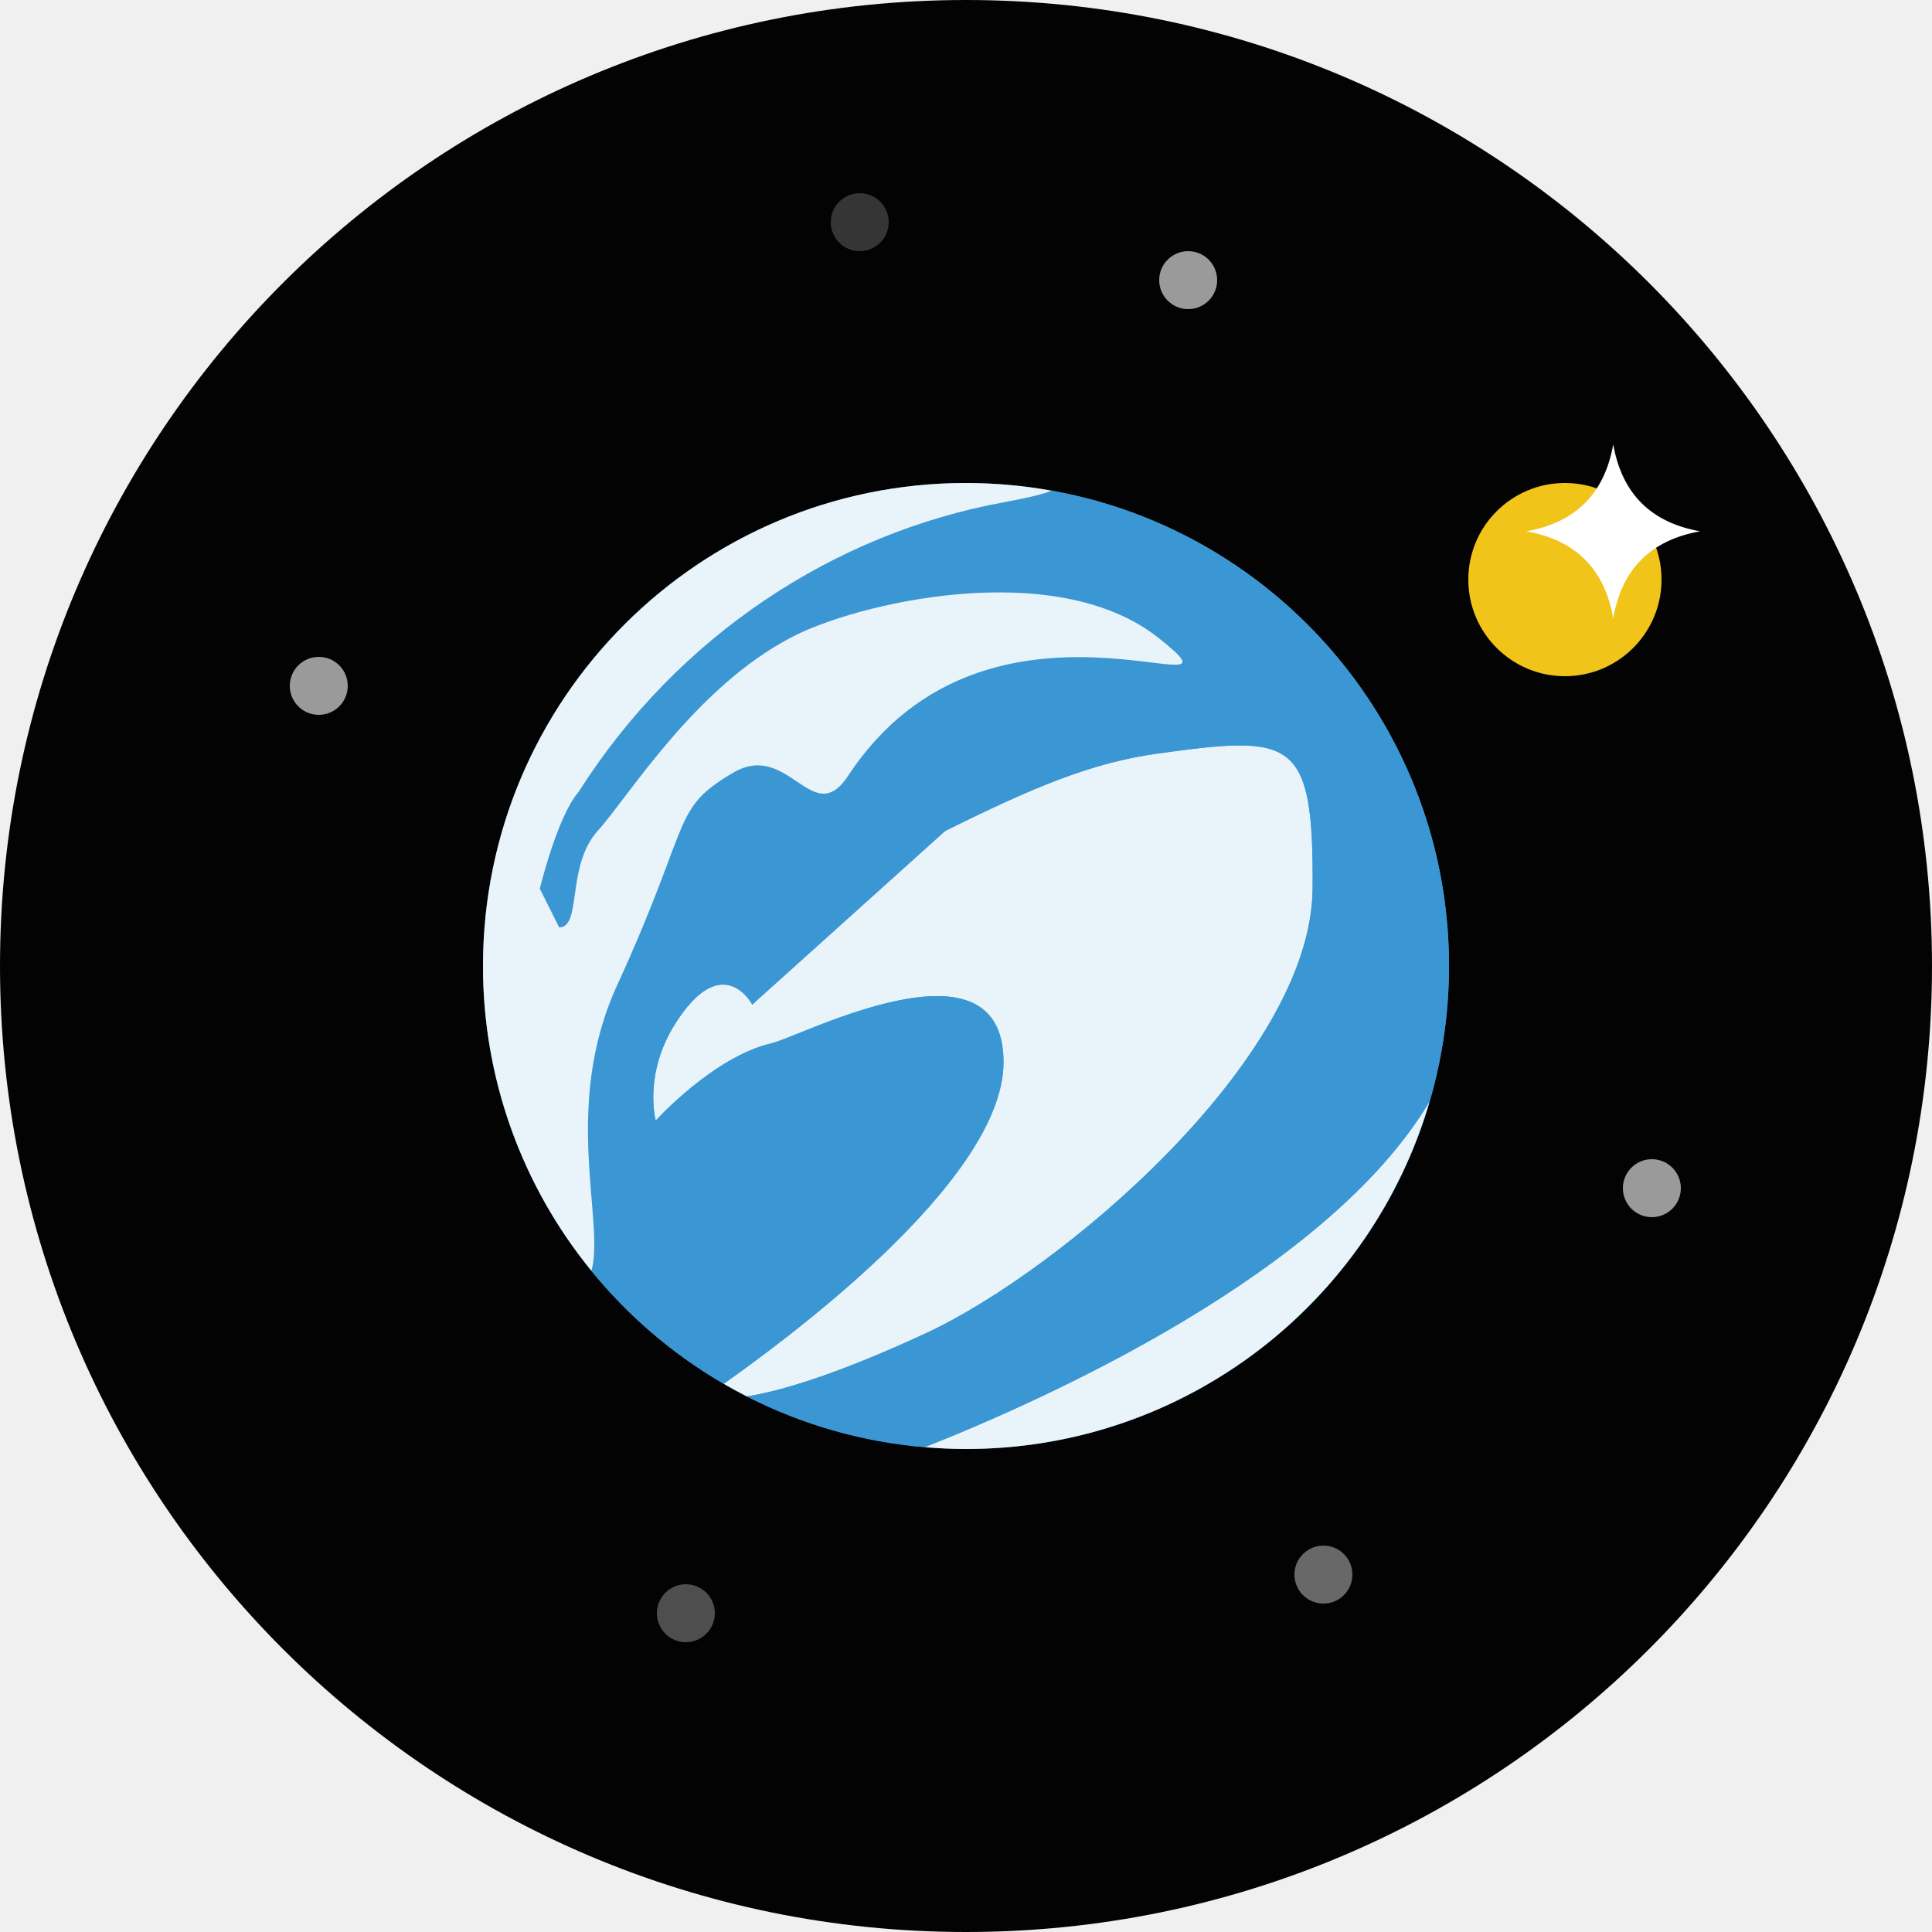
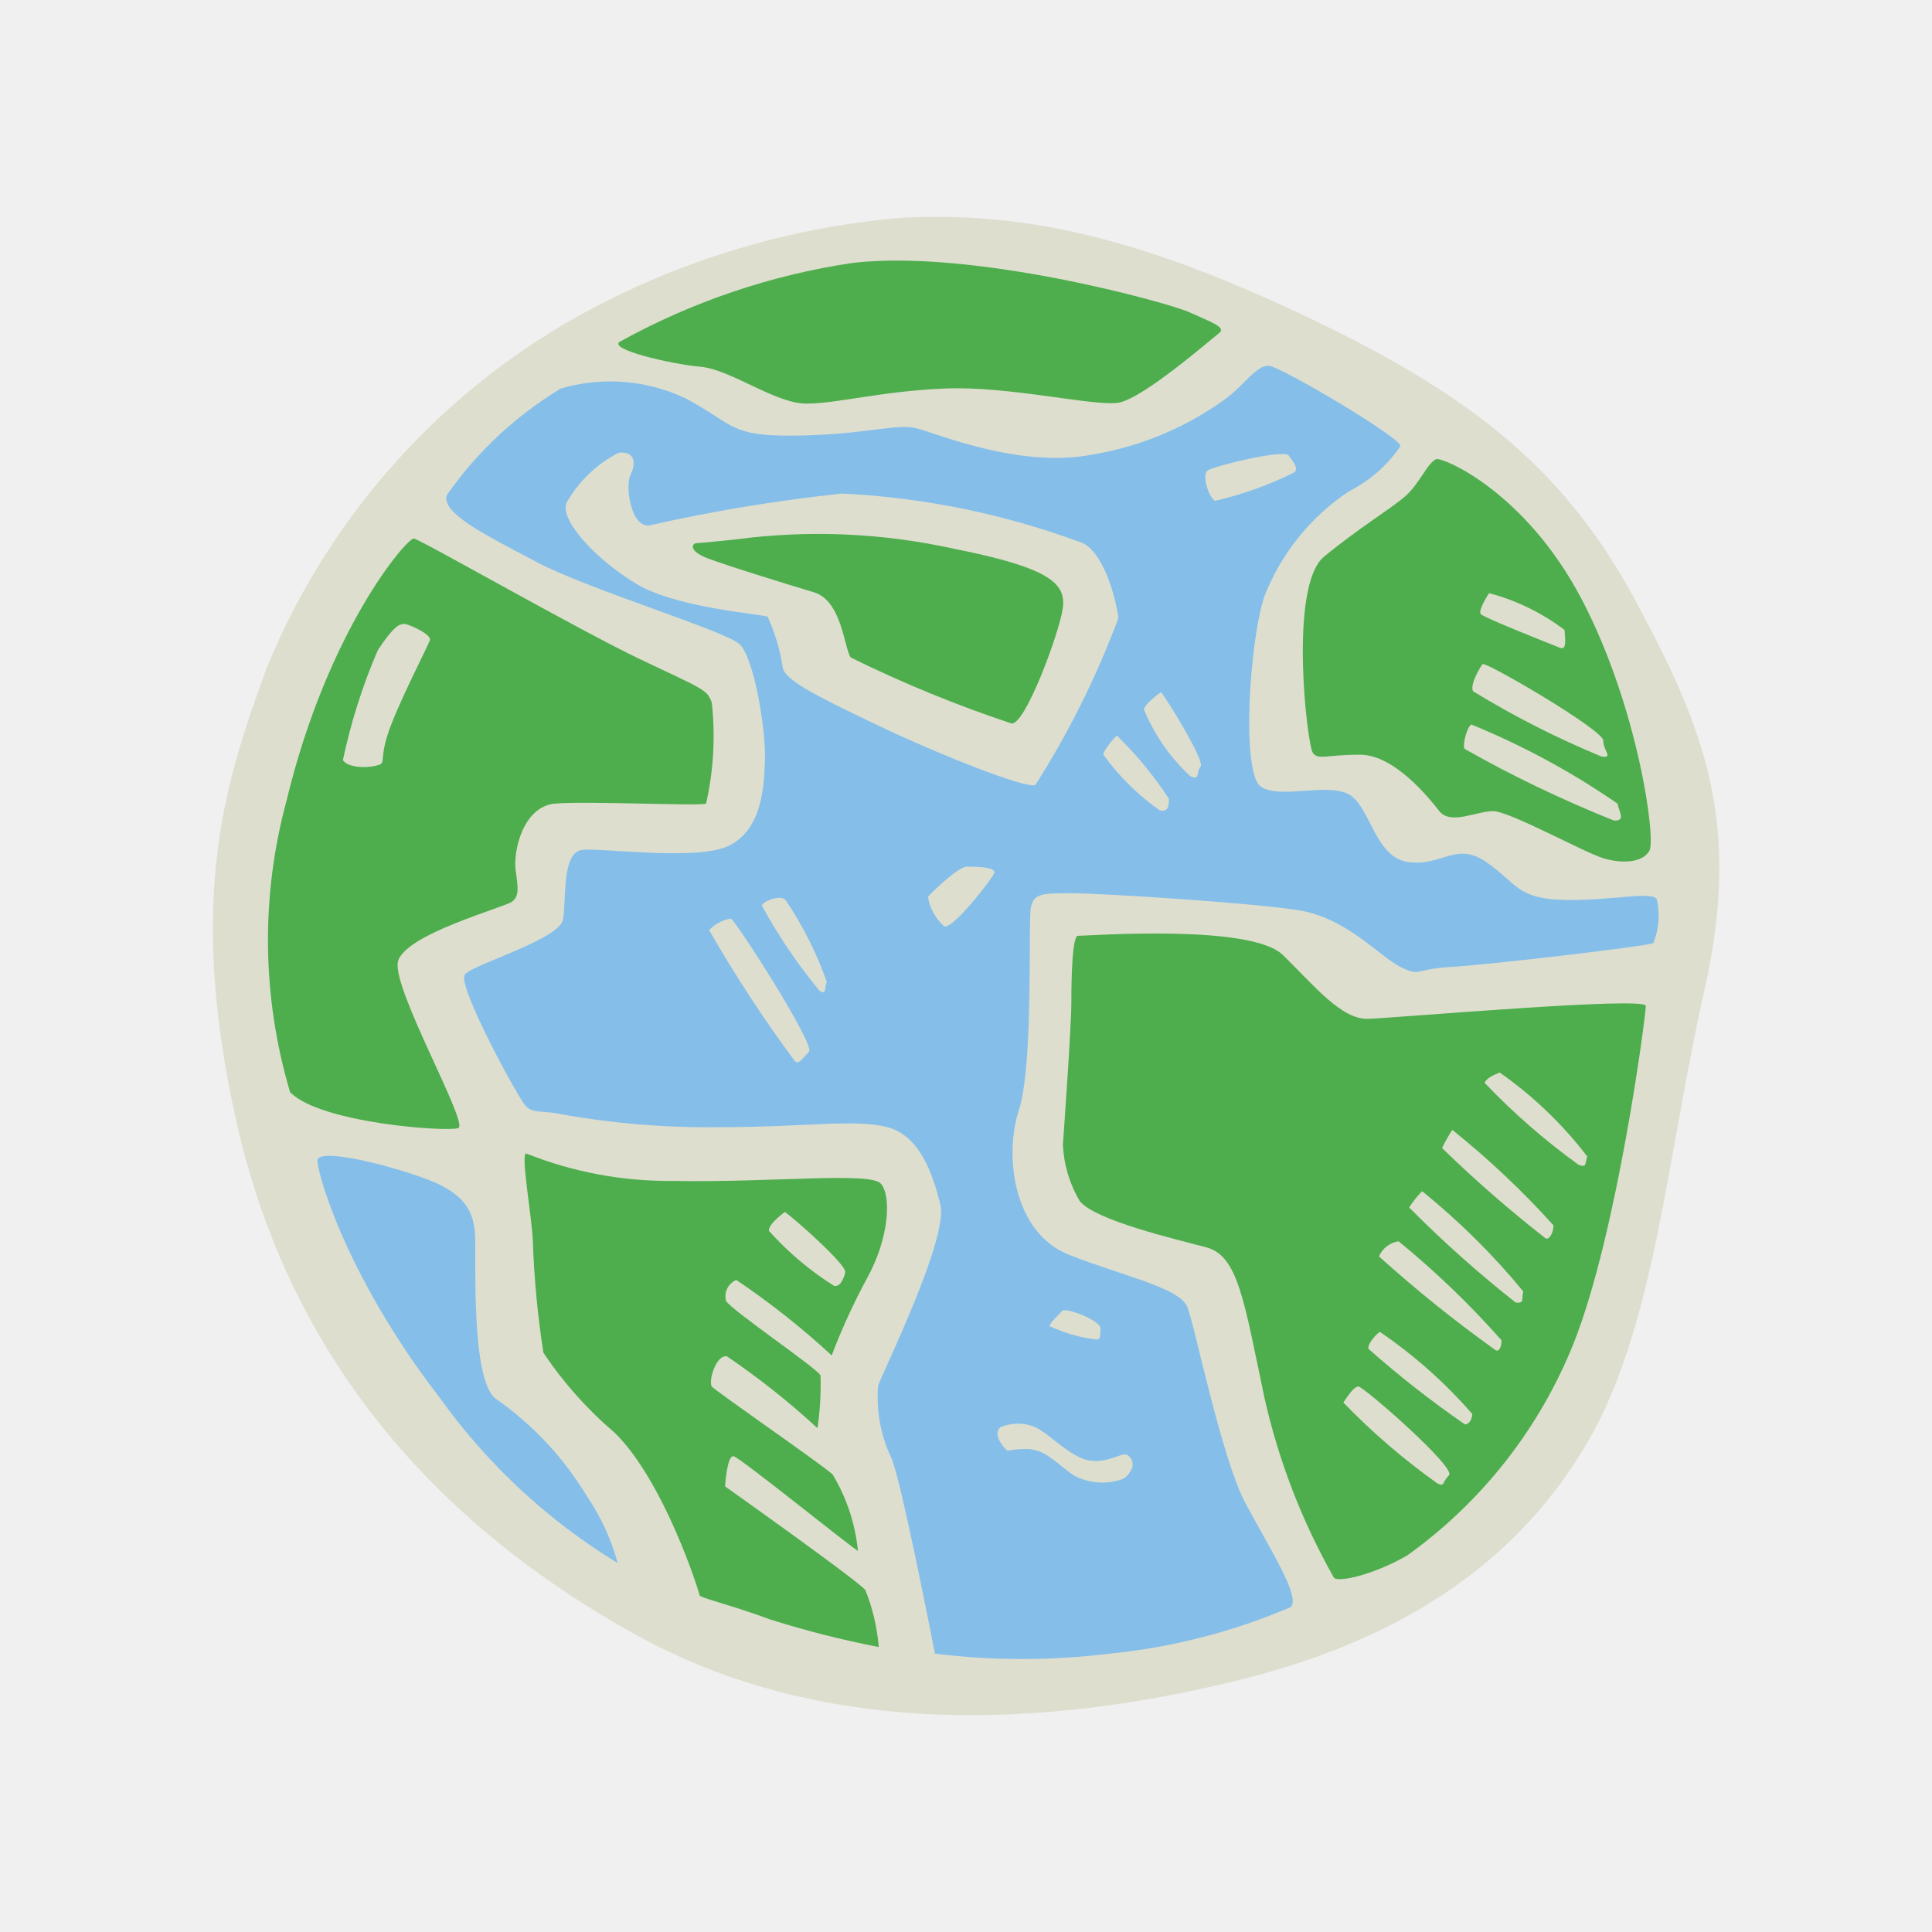
- <svg xmlns="http://www.w3.org/2000/svg" width="105px" height="105px" viewBox="0 0 100 100" fill="#000000">
+ <svg xmlns="http://www.w3.org/2000/svg" width="218px" height="218px" viewBox="0 0 64 64" fill="#000000">
  <g id="SVGRepo_bgCarrier" stroke-width="0" />
  <g id="SVGRepo_tracerCarrier" stroke-linecap="round" stroke-linejoin="round" />
  <g id="SVGRepo_iconCarrier">
-     <circle fill="#030303" cx="50" cy="50" r="50" />
-     <circle fill="#F0C419" cx="81" cy="30" r="5" />
-     <path fill="#ffffff" d="M79 27.5c2.55-.45 4.05-1.951 4.5-4.5.45 2.549 1.95 4.05 4.5 4.5-2.55.45-4.05 1.95-4.5 4.5-.45-2.55-1.95-4.049-4.5-4.5z" />
-     <circle opacity=".6" fill="#ffffff" cx="61.5" cy="14.5" r="1.5" />
-     <circle opacity=".2" fill="#ffffff" cx="44.5" cy="11.5" r="1.5" />
-     <circle opacity=".6" fill="#ffffff" cx="16.5" cy="35.5" r="1.5" />
-     <circle opacity=".3" fill="#ffffff" cx="35.5" cy="83.5" r="1.5" />
-     <circle opacity=".4" fill="#ffffff" cx="68.5" cy="81.5" r="1.5" />
-     <circle opacity=".6" fill="#ffffff" cx="85.5" cy="61.5" r="1.5" />
-     <circle fill="#3B97D3" cx="50" cy="50" r="25" />
-     <path opacity=".88" fill="#ffffff" d="M73.997 57.008C68.724 65.88 54.143 72.42 47.871 74.903c.702.06 1.411.097 2.129.097 11.373 0 20.966-7.598 23.997-17.992zM67.941 46c.062-7.875-1.046-7.957-8-7-3.406.469-6.406 1.719-11 4l-10 9s-1.538-2.902-4 1c-1.656 2.625-1 5-1 5s3-3.313 6-4c1.487-.341 12.031-5.907 12 1-.028 6.255-11.795 14.713-14.48 16.625.393.228.792.446 1.198.653 1.674-.257 4.616-1.113 9.281-3.277C54.879 65.781 67.871 54.823 67.941 46z" />
-     <path fill="#3B97D3" d="M73.997 57.008A24.98 24.98 0 0 0 75 50c0-12.296-8.88-22.511-20.575-24.602-.368.16-1.153.357-2.484.602-8.729 1.603-16.844 6.875-22 15-1.094 1.25-2 5-2 5s-.194 2 1 2 .351-3.18 2-5c1.594-1.758 4.995-7.384 10-10 3.236-1.736 13.594-4.252 19 0 5.587 4.415-8.679-4.043-16.042 7.155-1.849 2.812-3.077-1.856-5.958-.155-3.221 1.901-2.062 2.406-6 11-2.885 6.297-.611 12.253-1.329 14.779a25.11 25.11 0 0 0 6.85 5.846c2.685-1.912 14.451-10.37 14.48-16.625.031-6.906-10.513-1.341-12-1-3 .687-6 4-6 4s-.656-2.375 1-5c2.462-3.902 4-1 4-1s5.406-6.719 10-9 7.594-3.531 11-4c6.954-.957 8.063-.875 8 7-.07 8.823-13.062 19.781-20 23-4.666 2.165-7.607 3.02-9.281 3.277a24.837 24.837 0 0 0 9.211 2.625c6.271-2.482 20.852-9.022 26.125-17.894z" />
-     <path opacity=".88" fill="#ffffff" d="M31.941 51c3.938-8.594 2.779-9.099 6-11 2.882-1.701 4.109 2.967 5.958.155 7.363-11.198 21.629-2.74 16.042-7.155-5.406-4.252-15.764-1.736-19 0-5.005 2.616-8.406 8.242-10 10-1.649 1.82-.806 5-2 5l-1-2s.906-3.75 2-5c5.156-8.125 13.271-13.397 22-15 1.331-.244 2.116-.442 2.484-.602A25.199 25.199 0 0 0 50 25c-13.807 0-25 11.193-25 25a24.893 24.893 0 0 0 5.612 15.779c.719-2.526-1.556-8.482 1.329-14.779z" />
+     <path d="m18.68 10.74a26.63 26.63 0 0 1 11.25-3.53c4.25-.21 8.15.79 13.56 3.38s8.4 5.06 10.69 9.31 3.53 7.38 2.28 12.91-1.63 11.09-3.85 14.93-5.93 6.5-11.43 7.88-13.32 2.28-20.07-1.44-11.5-9.25-13.25-16.9-.31-11.63 1-15.22a23.64 23.64 0 0 1 9.82-11.32z" fill="#dedecf" />
+     <path d="m20.55 11.31a22.85 22.85 0 0 1 7.69-2.6c4-.47 10.47 1.32 11.15 1.63s1.25.5 1 .69-2.53 2.18-3.34 2.31-3.62-.56-5.75-.47-3.56.5-4.59.5-2.5-1.13-3.5-1.22-3.13-.59-2.66-.84z" fill="#4eae4d" />
+     <path d="m18.58 12.87a5.82 5.82 0 0 1 4.16.34c1.62.88 1.44 1.25 3.65 1.22s3.29-.4 3.94-.25 3.41 1.35 5.85.88a10.42 10.42 0 0 0 4.28-1.75c.72-.47 1.15-1.25 1.59-1.19s4.41 2.41 4.34 2.66a4.52 4.52 0 0 1 -1.71 1.5 7.43 7.43 0 0 0 -2.79 3.46c-.5 1.47-.78 5.88-.12 6.32s2.34-.19 3 .31.81 2.06 1.91 2.19 1.56-.69 2.56 0 1 1.21 2.56 1.25 3-.32 3.09 0a2.47 2.47 0 0 1 -.12 1.43c-.16.1-5.44.72-6.69.79s-1 .34-1.69 0-1.78-1.63-3.39-1.88-6.53-.56-7.5-.56-1.25 0-1.35.47.1 5.18-.4 6.72-.16 4.06 1.65 4.78 3.69 1.09 3.94 1.75 1.13 5 1.91 6.47 1.87 3.15 1.5 3.46a20.31 20.31 0 0 1 -6 1.54 23.64 23.64 0 0 1 -5.78 0s-1.16-6-1.47-6.54a4.67 4.67 0 0 1 -.41-2.34c.13-.41 2.34-4.87 2.06-6s-.72-2.28-1.75-2.56-2.75 0-5.53 0a27.84 27.84 0 0 1 -5.34-.44c-.56-.12-.88 0-1.13-.28s-2.28-4-2-4.34 3.13-1.16 3.25-1.82-.06-2.25.66-2.31 3.87.38 4.87-.15 1.13-1.75 1.16-2.82-.37-3.4-.84-3.84-5-1.81-6.72-2.72-3.17-1.62-2.98-2.22a12.45 12.45 0 0 1 3.78-3.53z" fill="#85bfe9" />
+     <path d="m20.49 15c.54-.07.59.35.4.72s0 1.72.6 1.69a55.56 55.56 0 0 1 6.4-1.06 26.38 26.38 0 0 1 8 1.65c.75.41 1.1 2 1.16 2.47a29.44 29.44 0 0 1 -2.75 5.53c-.28.15-3.19-1-5.28-2s-3-1.47-3.09-1.88a6.23 6.23 0 0 0 -.5-1.69c-.19-.09-3-.28-4.35-1.09s-2.56-2.13-2.31-2.69a4.18 4.18 0 0 1 1.72-1.65z" fill="#dedecf" />
+     <path d="m24.36 17.87a20.8 20.8 0 0 1 7.25.31c3.19.63 3.69 1.16 3.6 1.94s-1.28 4-1.72 3.84a41.78 41.78 0 0 1 -5.31-2.18c-.22-.32-.29-1.88-1.22-2.16s-2.88-.88-3.53-1.13-.5-.5-.35-.5 1.28-.12 1.28-.12z" fill="#4eae4d" />
+     <path d="m47.58 15.21c.21-.07 2.94 1.07 4.81 4.63s2.47 7.94 2.25 8.34-.9.44-1.53.25-3.11-1.56-3.65-1.56-1.41.47-1.78 0-1.5-1.87-2.63-1.87-1.37.19-1.56-.06-.81-5.53.37-6.5 2.22-1.59 2.69-2 .75-1.13 1.03-1.23z" fill="#4eae4d" />
+     <path d="m35.71 31c.36 0 5.72-.4 6.78.63s1.94 2.15 2.84 2.12 9.19-.75 9.19-.43-.94 7.5-2.38 11.15a15.91 15.91 0 0 1 -5.53 7.06c-1.15.66-2.34.91-2.43.72a21.82 21.82 0 0 1 -2.29-5.93c-.68-3.22-.87-4.72-1.93-5s-3.69-.9-4.19-1.53a4 4 0 0 1 -.56-1.87s.28-3.88.28-4.72.03-2.2.22-2.2z" fill="#4eae4d" />
+     <path d="m17.43 38.21a12.74 12.74 0 0 0 4.84.91c3.31.06 6.56-.31 6.91.09s.28 1.78-.44 3.1a21.38 21.38 0 0 0 -1.19 2.59 26.16 26.16 0 0 0 -3.16-2.5.59.59 0 0 0 -.34.69c.13.28 3 2.22 3.13 2.47a9.75 9.75 0 0 1 -.1 1.75 25.76 25.76 0 0 0 -3-2.38c-.37-.06-.62.85-.5 1s3.53 2.5 4 2.91a6.06 6.06 0 0 1 .84 2.53c-.09 0-3.9-3.09-4.12-3.13s-.28 1-.28 1 4.5 3.19 4.65 3.44a6.49 6.49 0 0 1 .44 1.88 32.57 32.57 0 0 1 -3.59-.91c-1.25-.47-2.35-.72-2.35-.81s-1.17-3.78-2.81-5.38a12.91 12.91 0 0 1 -2.36-2.65 31.09 31.09 0 0 1 -.35-3.72c-.04-.85-.41-2.88-.22-2.88z" fill="#4eae4d" />
+     <path d="m10.52 38.4c.19-.37 2.56.25 3.69.69s1.5 1 1.53 1.87-.13 4.66.65 5.35a10.71 10.71 0 0 1 3.07 3.28 7.26 7.26 0 0 1 1 2.19 20.15 20.15 0 0 1 -5.91-5.5c-3.19-4.13-4.12-7.69-4.03-7.88z" fill="#85bfe9" />
+     <path d="m9.61 36.18a17.66 17.66 0 0 1 -.12-9.65c1.37-5.69 4-8.72 4.22-8.69s5.4 3 7.5 4 2.22 1 2.37 1.44a10.13 10.13 0 0 1 -.19 3.34c-.18.09-3.93-.09-5 0s-1.39 1.59-1.31 2.19.13.87-.12 1.06-3.6 1.09-3.78 2 2.37 5.37 2 5.5-4.57-.16-5.57-1.19z" fill="#4eae4d" />
+     <g fill="#dedecf">
+       <path d="m11.36 25.18a19.09 19.09 0 0 1 1.16-3.65c.5-.75.72-.91.94-.85s.84.35.78.53-1.13 2.25-1.41 3.16 0 .91-.4 1-.94.03-1.07-.19z" />
+       <path d="m40 15.59c.16-.14 2.53-.72 2.69-.5s.34.44.18.56a11.75 11.75 0 0 1 -2.62.94c-.2-.1-.45-.85-.25-1z" />
+       <path d="m38.46 22.93c.15.16 1.47 2.28 1.31 2.47s0 .47-.34.31a6.24 6.24 0 0 1 -1.54-2.22c.11-.25.57-.56.57-.56z" />
+       <path d="m37 24.37a12.18 12.18 0 0 1 1.72 2.09c0 .19 0 .47-.31.38a8.07 8.07 0 0 1 -1.86-1.84c0-.16.45-.66.45-.63z" />
+       <path d="m49.33 19.65a7.18 7.18 0 0 1 2.5 1.22c0 .19.1.69-.15.59s-2.54-1-2.63-1.12.25-.66.28-.69z" />
+       <path d="m49.11 22c.08-.11 4 2.18 4 2.53s.35.59-.06.53a30.17 30.17 0 0 1 -4.25-2.16c-.12-.19.2-.75.31-.9z" />
+       <path d="m48.74 24a25.43 25.43 0 0 1 4.84 2.62c.06.28.28.59-.12.56a40.58 40.58 0 0 1 -4.94-2.37c-.09-.13.09-.75.22-.81z" />
+       <path d="m49.68 35.53a13.17 13.17 0 0 1 2.9 2.78c-.09.25 0 .37-.28.28a22.37 22.37 0 0 1 -3.12-2.72c.06-.16.34-.28.5-.34z" />
+       <path d="m48.11 37.43a28.41 28.41 0 0 1 3.35 3.16c0 .25-.13.47-.25.44a41.72 41.72 0 0 1 -3.44-3 4.75 4.75 0 0 1 .34-.6z" />
+       <path d="m47.11 39.46a23.35 23.35 0 0 1 3.35 3.32c-.07.25.06.4-.25.37a39.21 39.21 0 0 1 -3.53-3.15 3.19 3.19 0 0 1 .43-.54z" />
+       <path d="m46.33 41.12a29.14 29.14 0 0 1 3.41 3.28c0 .25-.1.41-.22.31a43.92 43.92 0 0 1 -3.84-3.09.84.84 0 0 1 .65-.5z" />
+       <path d="m45.71 44.12a16 16 0 0 1 3.06 2.72c0 .22-.16.37-.25.34a33.63 33.63 0 0 1 -3.19-2.5c-.03-.19.31-.53.38-.56z" />
+       <path d="m45 45.93c.17 0 3.25 2.69 3 2.94s-.12.37-.37.28a22.27 22.27 0 0 1 -3.13-2.69c.11-.15.33-.53.5-.53z" />
+       <path d="m35.18 43.43c.09-.14 1.31.31 1.28.6s0 .34-.16.34a5 5 0 0 1 -1.53-.44c0-.12.34-.4.41-.5z" />
+       <path d="m33.14 47.28a1.46 1.46 0 0 1 1.16 0c.47.22 1.16 1 1.78 1.1s1.1-.28 1.25-.19a.37.37 0 0 1 .16.47c-.1.16-.16.31-.41.37a2 2 0 0 1 -1.5-.15c-.58-.39-.94-.88-1.58-.88s-.57.12-.69 0-.42-.51-.17-.72z" />
+       <path d="m26 40.15c.25.16 2.06 1.75 2 2s-.19.5-.38.44a10.1 10.1 0 0 1 -2.15-1.82c-.01-.24.53-.62.53-.62z" />
+       <path d="m24.21 30.43c.12 0 2.81 4.19 2.59 4.41s-.34.44-.47.31a44.75 44.75 0 0 1 -2.84-4.34 1.31 1.31 0 0 1 .72-.38z" />
+       <path d="m25.24 30c0-.12.59-.38.78-.19a12 12 0 0 1 1.37 2.72c-.09.18 0 .47-.25.28a17.6 17.6 0 0 1 -1.9-2.81z" />
+       <path d="m30.74 29.71c.08-.11 1-1 1.28-1s1 0 .91.22-1.41 1.91-1.66 1.75a1.66 1.66 0 0 1 -.53-.97z" />
+     </g>
  </g>
</svg>
